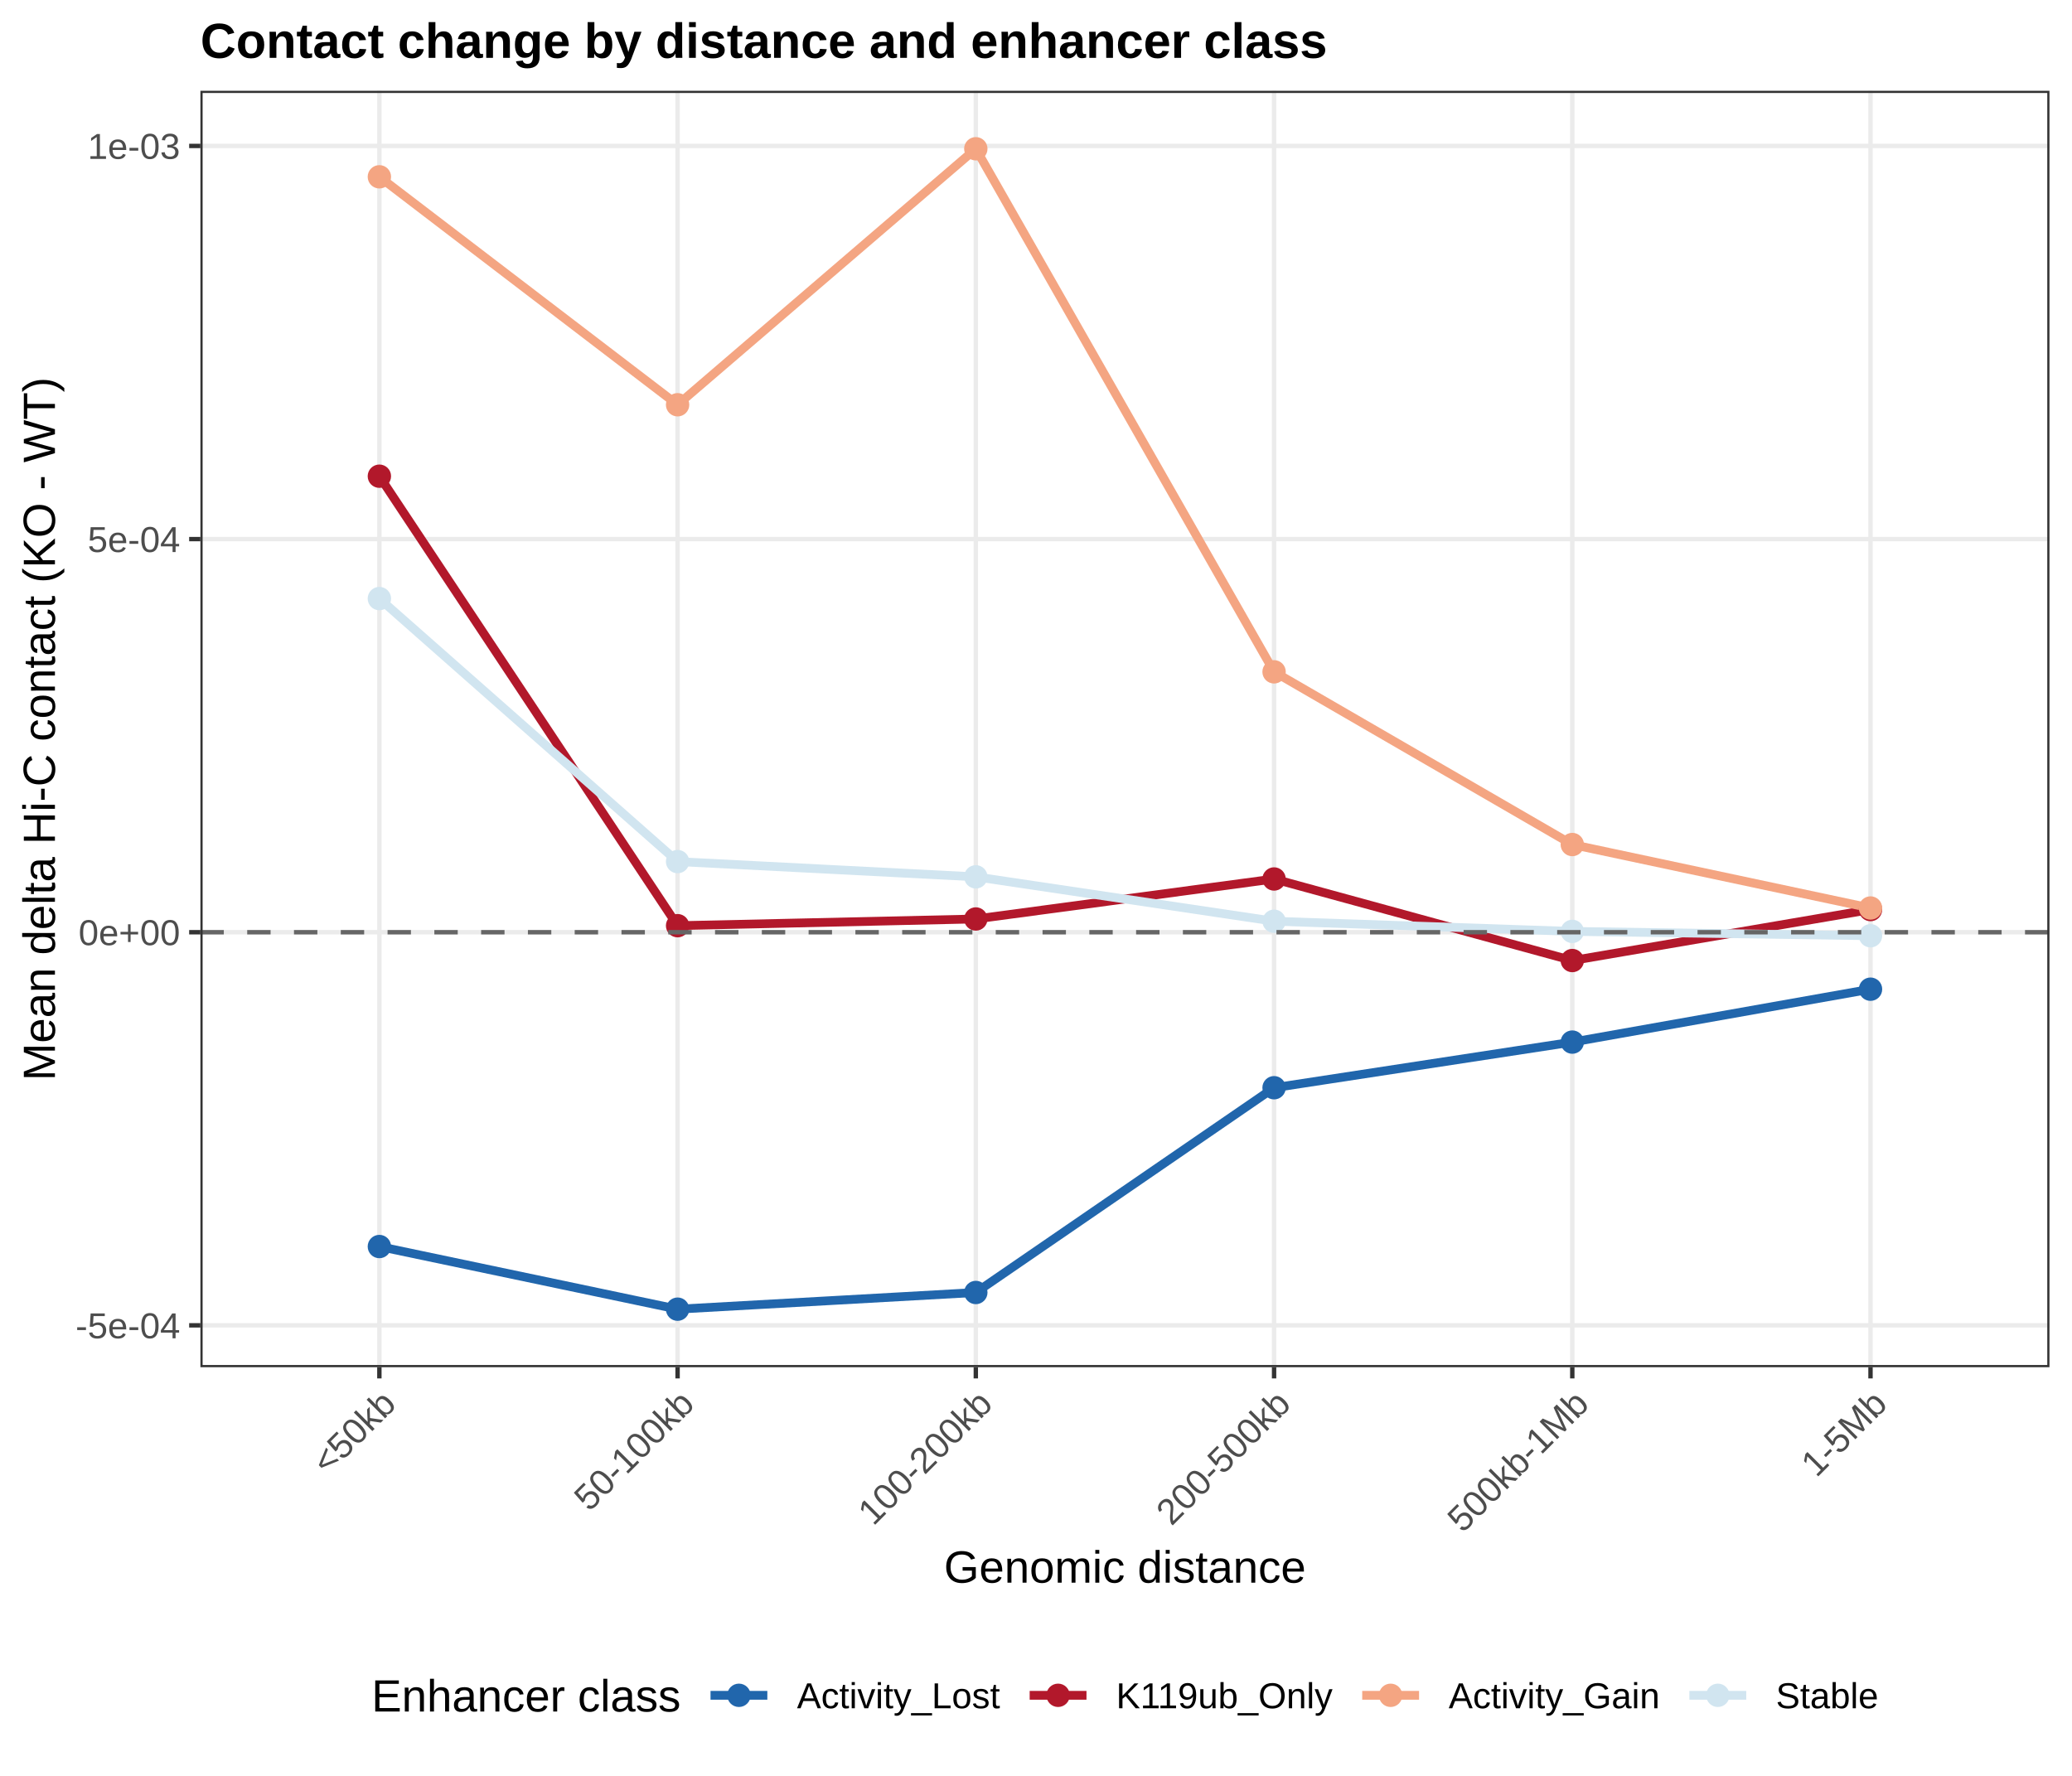
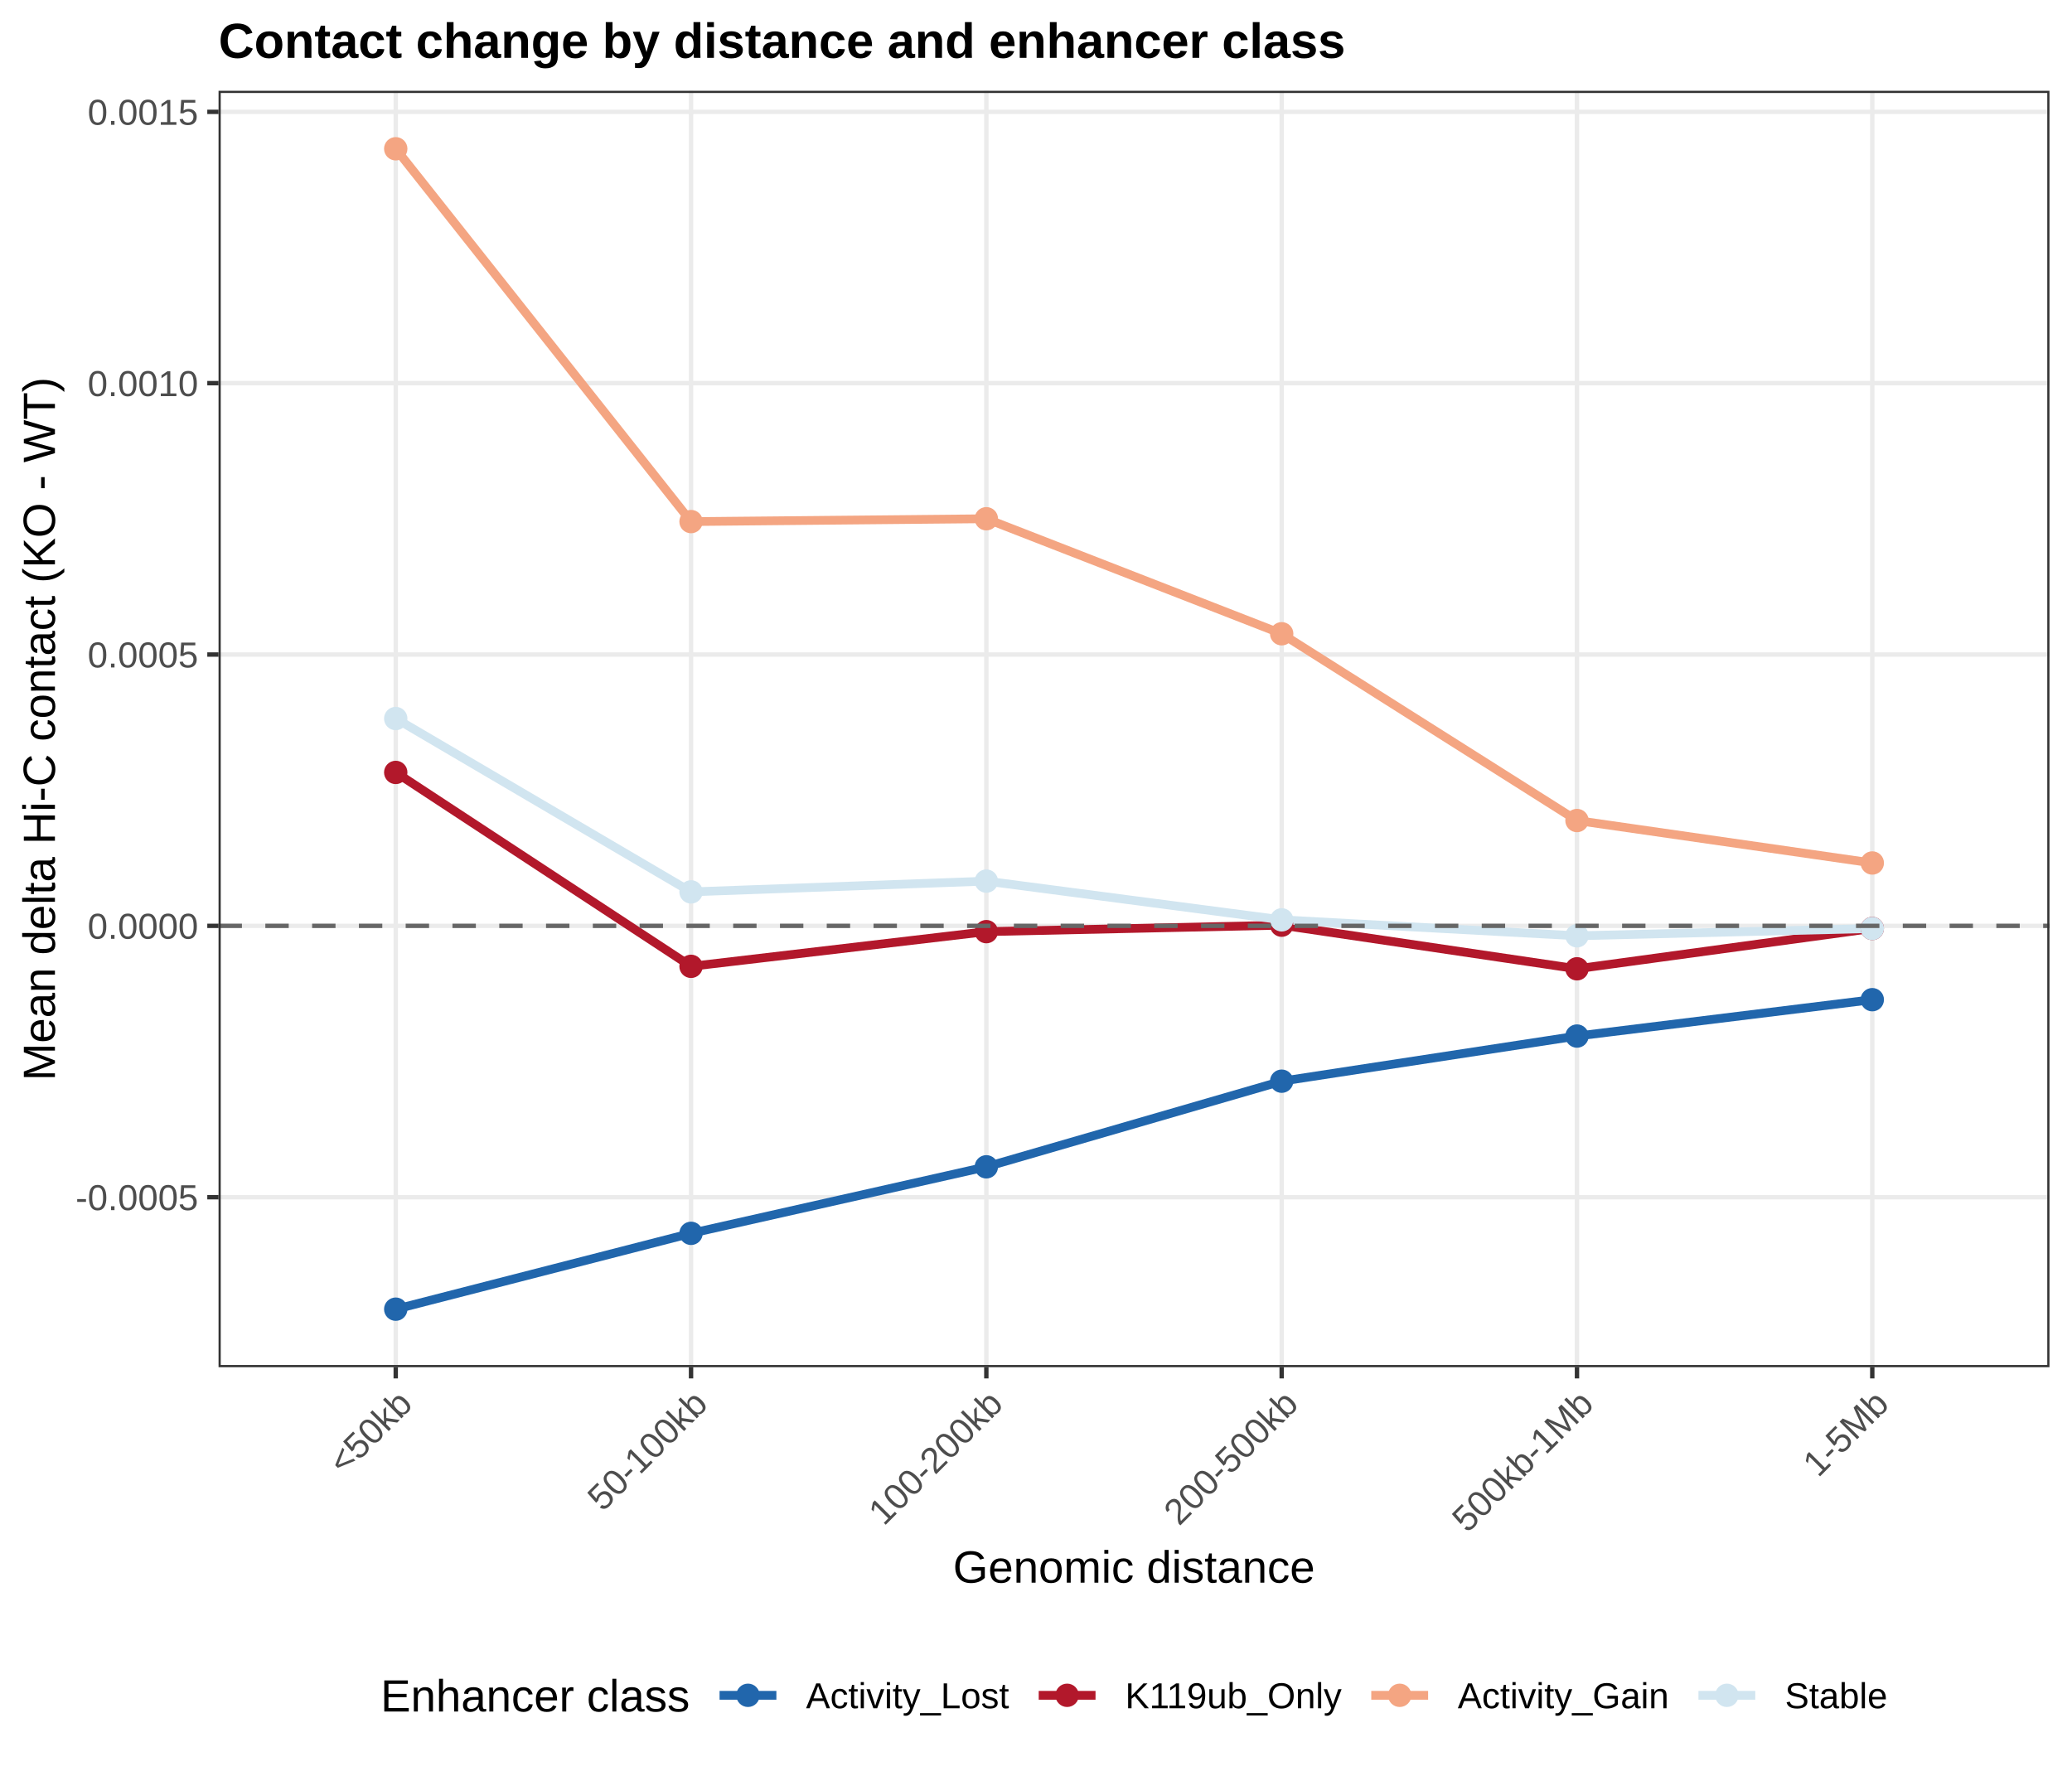
<svg xmlns="http://www.w3.org/2000/svg" width="504.00pt" height="432.00pt" viewBox="0 0 504.00 432.00">
  <g class="svglite">
    <defs>
      <style type="text/css">
    .svglite line, .svglite polyline, .svglite polygon, .svglite path, .svglite rect, .svglite circle {
      fill: none;
      stroke: #000000;
      stroke-linecap: round;
      stroke-linejoin: round;
      stroke-miterlimit: 10.00;
    }
    .svglite text {
      white-space: pre;
    }
    .svglite g.glyphgroup path {
      fill: inherit;
      stroke: none;
    }
  </style>
    </defs>
    <rect width="100%" height="100%" style="stroke: none; fill: #FFFFFF;" />
    <defs>
      <clipPath id="cpMC4wMHw1MDQuMDB8MC4wMHw0MzIuMDA=">
        <rect x="0.00" y="0.00" width="504.00" height="432.00" />
      </clipPath>
    </defs>
    <g clip-path="url(#cpMC4wMHw1MDQuMDB8MC4wMHw0MzIuMDA=)">
      <rect x="0.00" y="0" width="504.00" height="432.00" style="stroke-width: 1.07; stroke: #FFFFFF; fill: #FFFFFF;" />
    </g>
    <defs>
-       <clipPath id="cpNDguNzV8NDk4LjUyfDIyLjA4fDMzMi41OA==">
-         <rect x="48.75" y="22.08" width="449.77" height="310.50" />
+       <clipPath id="cpNTMuMTZ8NDk4LjUyfDIyLjA4fDMzMi41OA==">
+         <rect x="53.16" y="22.08" width="445.36" height="310.50" />
      </clipPath>
    </defs>
-     <g clip-path="url(#cpNDguNzV8NDk4LjUyfDIyLjA4fDMzMi41OA==)">
-       <rect x="48.75" y="22.08" width="449.77" height="310.50" style="stroke-width: 1.07; stroke: none; fill: #FFFFFF;" />
-       <polyline points="48.75,322.40 498.52,322.40 " style="stroke-width: 1.07; stroke: #EBEBEB; stroke-linecap: butt;" />
-       <polyline points="48.75,226.77 498.52,226.77 " style="stroke-width: 1.07; stroke: #EBEBEB; stroke-linecap: butt;" />
-       <polyline points="48.75,131.14 498.52,131.14 " style="stroke-width: 1.07; stroke: #EBEBEB; stroke-linecap: butt;" />
-       <polyline points="48.75,35.50 498.52,35.50 " style="stroke-width: 1.07; stroke: #EBEBEB; stroke-linecap: butt;" />
-       <polyline points="92.28,332.58 92.28,22.08 " style="stroke-width: 1.07; stroke: #EBEBEB; stroke-linecap: butt;" />
-       <polyline points="164.82,332.58 164.82,22.08 " style="stroke-width: 1.07; stroke: #EBEBEB; stroke-linecap: butt;" />
-       <polyline points="237.36,332.58 237.36,22.08 " style="stroke-width: 1.07; stroke: #EBEBEB; stroke-linecap: butt;" />
-       <polyline points="309.91,332.58 309.91,22.08 " style="stroke-width: 1.07; stroke: #EBEBEB; stroke-linecap: butt;" />
-       <polyline points="382.45,332.58 382.45,22.08 " style="stroke-width: 1.07; stroke: #EBEBEB; stroke-linecap: butt;" />
-       <polyline points="454.99,332.58 454.99,22.08 " style="stroke-width: 1.07; stroke: #EBEBEB; stroke-linecap: butt;" />
-       <polyline points="92.28,303.23 164.82,318.47 237.36,314.41 309.91,264.60 382.45,253.50 454.99,240.63 " style="stroke-width: 2.13; stroke: #2166AC; stroke-linecap: butt;" />
-       <polyline points="92.28,115.84 164.82,225.18 237.36,223.55 309.91,213.82 382.45,233.66 454.99,221.26 " style="stroke-width: 2.13; stroke: #B2182B; stroke-linecap: butt;" />
-       <polyline points="92.28,43.01 164.82,98.46 237.36,36.19 309.91,163.43 382.45,205.44 454.99,220.88 " style="stroke-width: 2.13; stroke: #F4A582; stroke-linecap: butt;" />
-       <polyline points="92.28,145.61 164.82,209.59 237.36,213.30 309.91,224.10 382.45,226.57 454.99,227.63 " style="stroke-width: 2.13; stroke: #D1E5F0; stroke-linecap: butt;" />
-       <circle cx="92.28" cy="303.23" r="2.49" style="stroke-width: 0.71; stroke: #2166AC; fill: #2166AC;" />
-       <circle cx="164.82" cy="318.47" r="2.49" style="stroke-width: 0.71; stroke: #2166AC; fill: #2166AC;" />
-       <circle cx="237.36" cy="314.41" r="2.49" style="stroke-width: 0.71; stroke: #2166AC; fill: #2166AC;" />
-       <circle cx="309.91" cy="264.60" r="2.49" style="stroke-width: 0.71; stroke: #2166AC; fill: #2166AC;" />
-       <circle cx="382.45" cy="253.50" r="2.49" style="stroke-width: 0.71; stroke: #2166AC; fill: #2166AC;" />
-       <circle cx="454.99" cy="240.63" r="2.49" style="stroke-width: 0.71; stroke: #2166AC; fill: #2166AC;" />
-       <circle cx="92.28" cy="115.84" r="2.49" style="stroke-width: 0.71; stroke: #B2182B; fill: #B2182B;" />
-       <circle cx="164.82" cy="225.18" r="2.49" style="stroke-width: 0.71; stroke: #B2182B; fill: #B2182B;" />
-       <circle cx="237.36" cy="223.55" r="2.49" style="stroke-width: 0.71; stroke: #B2182B; fill: #B2182B;" />
-       <circle cx="309.91" cy="213.82" r="2.49" style="stroke-width: 0.71; stroke: #B2182B; fill: #B2182B;" />
-       <circle cx="382.45" cy="233.66" r="2.49" style="stroke-width: 0.71; stroke: #B2182B; fill: #B2182B;" />
-       <circle cx="454.99" cy="221.26" r="2.49" style="stroke-width: 0.71; stroke: #B2182B; fill: #B2182B;" />
-       <circle cx="92.28" cy="43.01" r="2.49" style="stroke-width: 0.71; stroke: #F4A582; fill: #F4A582;" />
-       <circle cx="164.82" cy="98.46" r="2.49" style="stroke-width: 0.71; stroke: #F4A582; fill: #F4A582;" />
-       <circle cx="237.36" cy="36.19" r="2.49" style="stroke-width: 0.71; stroke: #F4A582; fill: #F4A582;" />
-       <circle cx="309.91" cy="163.43" r="2.49" style="stroke-width: 0.71; stroke: #F4A582; fill: #F4A582;" />
-       <circle cx="382.45" cy="205.44" r="2.49" style="stroke-width: 0.71; stroke: #F4A582; fill: #F4A582;" />
-       <circle cx="454.99" cy="220.88" r="2.49" style="stroke-width: 0.71; stroke: #F4A582; fill: #F4A582;" />
-       <circle cx="92.28" cy="145.61" r="2.49" style="stroke-width: 0.71; stroke: #D1E5F0; fill: #D1E5F0;" />
-       <circle cx="164.82" cy="209.59" r="2.49" style="stroke-width: 0.71; stroke: #D1E5F0; fill: #D1E5F0;" />
-       <circle cx="237.36" cy="213.30" r="2.49" style="stroke-width: 0.71; stroke: #D1E5F0; fill: #D1E5F0;" />
-       <circle cx="309.91" cy="224.10" r="2.49" style="stroke-width: 0.71; stroke: #D1E5F0; fill: #D1E5F0;" />
-       <circle cx="382.45" cy="226.57" r="2.49" style="stroke-width: 0.71; stroke: #D1E5F0; fill: #D1E5F0;" />
-       <circle cx="454.99" cy="227.63" r="2.49" style="stroke-width: 0.71; stroke: #D1E5F0; fill: #D1E5F0;" />
-       <line x1="48.75" y1="226.77" x2="498.52" y2="226.77" style="stroke-width: 1.07; stroke: #666666; stroke-dasharray: 5.69,5.69; stroke-linecap: butt;" />
-       <rect x="48.75" y="22.08" width="449.77" height="310.50" style="stroke-width: 1.07; stroke: #333333;" />
+     <g clip-path="url(#cpNTMuMTZ8NDk4LjUyfDIyLjA4fDMzMi41OA==)">
+       <rect x="53.16" y="22.08" width="445.36" height="310.50" style="stroke-width: 1.07; stroke: none; fill: #FFFFFF;" />
+       <polyline points="53.16,291.23 498.52,291.23 " style="stroke-width: 1.07; stroke: #EBEBEB; stroke-linecap: butt;" />
+       <polyline points="53.16,225.22 498.52,225.22 " style="stroke-width: 1.07; stroke: #EBEBEB; stroke-linecap: butt;" />
+       <polyline points="53.16,159.22 498.52,159.22 " style="stroke-width: 1.07; stroke: #EBEBEB; stroke-linecap: butt;" />
+       <polyline points="53.16,93.21 498.52,93.21 " style="stroke-width: 1.07; stroke: #EBEBEB; stroke-linecap: butt;" />
+       <polyline points="53.16,27.21 498.52,27.21 " style="stroke-width: 1.07; stroke: #EBEBEB; stroke-linecap: butt;" />
+       <polyline points="96.26,332.58 96.26,22.08 " style="stroke-width: 1.07; stroke: #EBEBEB; stroke-linecap: butt;" />
+       <polyline points="168.09,332.58 168.09,22.08 " style="stroke-width: 1.07; stroke: #EBEBEB; stroke-linecap: butt;" />
+       <polyline points="239.92,332.58 239.92,22.08 " style="stroke-width: 1.07; stroke: #EBEBEB; stroke-linecap: butt;" />
+       <polyline points="311.76,332.58 311.76,22.08 " style="stroke-width: 1.07; stroke: #EBEBEB; stroke-linecap: butt;" />
+       <polyline points="383.59,332.58 383.59,22.08 " style="stroke-width: 1.07; stroke: #EBEBEB; stroke-linecap: butt;" />
+       <polyline points="455.42,332.58 455.42,22.08 " style="stroke-width: 1.07; stroke: #EBEBEB; stroke-linecap: butt;" />
+       <polyline points="96.26,318.47 168.09,300.02 239.92,283.84 311.76,263.01 383.59,252.03 455.42,243.18 " style="stroke-width: 2.13; stroke: #2166AC; stroke-linecap: butt;" />
+       <polyline points="96.26,187.90 168.09,235.07 239.92,226.63 311.76,225.06 383.59,235.67 455.42,225.86 " style="stroke-width: 2.13; stroke: #B2182B; stroke-linecap: butt;" />
+       <polyline points="96.26,36.19 168.09,126.88 239.92,126.19 311.76,154.17 383.59,199.60 455.42,209.93 " style="stroke-width: 2.13; stroke: #F4A582; stroke-linecap: butt;" />
+       <polyline points="96.26,174.79 168.09,216.96 239.92,214.34 311.76,223.76 383.59,227.64 455.42,225.87 " style="stroke-width: 2.13; stroke: #D1E5F0; stroke-linecap: butt;" />
+       <circle cx="96.26" cy="318.47" r="2.49" style="stroke-width: 0.71; stroke: #2166AC; fill: #2166AC;" />
+       <circle cx="168.09" cy="300.02" r="2.49" style="stroke-width: 0.71; stroke: #2166AC; fill: #2166AC;" />
+       <circle cx="239.92" cy="283.84" r="2.49" style="stroke-width: 0.71; stroke: #2166AC; fill: #2166AC;" />
+       <circle cx="311.76" cy="263.01" r="2.49" style="stroke-width: 0.71; stroke: #2166AC; fill: #2166AC;" />
+       <circle cx="383.59" cy="252.03" r="2.49" style="stroke-width: 0.71; stroke: #2166AC; fill: #2166AC;" />
+       <circle cx="455.42" cy="243.18" r="2.49" style="stroke-width: 0.71; stroke: #2166AC; fill: #2166AC;" />
+       <circle cx="96.26" cy="187.90" r="2.49" style="stroke-width: 0.71; stroke: #B2182B; fill: #B2182B;" />
+       <circle cx="168.09" cy="235.07" r="2.49" style="stroke-width: 0.71; stroke: #B2182B; fill: #B2182B;" />
+       <circle cx="239.92" cy="226.63" r="2.49" style="stroke-width: 0.71; stroke: #B2182B; fill: #B2182B;" />
+       <circle cx="311.76" cy="225.06" r="2.49" style="stroke-width: 0.71; stroke: #B2182B; fill: #B2182B;" />
+       <circle cx="383.59" cy="235.67" r="2.49" style="stroke-width: 0.71; stroke: #B2182B; fill: #B2182B;" />
+       <circle cx="455.42" cy="225.86" r="2.49" style="stroke-width: 0.71; stroke: #B2182B; fill: #B2182B;" />
+       <circle cx="96.26" cy="36.19" r="2.49" style="stroke-width: 0.71; stroke: #F4A582; fill: #F4A582;" />
+       <circle cx="168.09" cy="126.88" r="2.49" style="stroke-width: 0.71; stroke: #F4A582; fill: #F4A582;" />
+       <circle cx="239.92" cy="126.19" r="2.49" style="stroke-width: 0.71; stroke: #F4A582; fill: #F4A582;" />
+       <circle cx="311.76" cy="154.17" r="2.49" style="stroke-width: 0.71; stroke: #F4A582; fill: #F4A582;" />
+       <circle cx="383.59" cy="199.60" r="2.49" style="stroke-width: 0.71; stroke: #F4A582; fill: #F4A582;" />
+       <circle cx="455.42" cy="209.93" r="2.49" style="stroke-width: 0.71; stroke: #F4A582; fill: #F4A582;" />
+       <circle cx="96.26" cy="174.79" r="2.49" style="stroke-width: 0.71; stroke: #D1E5F0; fill: #D1E5F0;" />
+       <circle cx="168.09" cy="216.96" r="2.49" style="stroke-width: 0.71; stroke: #D1E5F0; fill: #D1E5F0;" />
+       <circle cx="239.92" cy="214.34" r="2.49" style="stroke-width: 0.71; stroke: #D1E5F0; fill: #D1E5F0;" />
+       <circle cx="311.76" cy="223.76" r="2.49" style="stroke-width: 0.71; stroke: #D1E5F0; fill: #D1E5F0;" />
+       <circle cx="383.59" cy="227.64" r="2.49" style="stroke-width: 0.71; stroke: #D1E5F0; fill: #D1E5F0;" />
+       <circle cx="455.42" cy="225.87" r="2.49" style="stroke-width: 0.71; stroke: #D1E5F0; fill: #D1E5F0;" />
+       <line x1="53.16" y1="225.22" x2="498.52" y2="225.22" style="stroke-width: 1.07; stroke: #666666; stroke-dasharray: 5.69,5.69; stroke-linecap: butt;" />
+       <rect x="53.16" y="22.08" width="445.36" height="310.50" style="stroke-width: 1.07; stroke: #333333;" />
    </g>
    <g clip-path="url(#cpMC4wMHw1MDQuMDB8MC4wMHw0MzIuMDA=)">
-       <text x="43.82" y="325.55" text-anchor="end" style="font-size: 8.80px;fill: #4D4D4D; font-family: &quot;Arial&quot;;" textLength="25.41px" lengthAdjust="spacingAndGlyphs">-5e-04</text>
-       <text x="43.82" y="229.92" text-anchor="end" style="font-size: 8.80px;fill: #4D4D4D; font-family: &quot;Arial&quot;;" textLength="24.70px" lengthAdjust="spacingAndGlyphs">0e+00</text>
-       <text x="43.82" y="134.29" text-anchor="end" style="font-size: 8.80px;fill: #4D4D4D; font-family: &quot;Arial&quot;;" textLength="22.48px" lengthAdjust="spacingAndGlyphs">5e-04</text>
-       <text x="43.82" y="38.65" text-anchor="end" style="font-size: 8.80px;fill: #4D4D4D; font-family: &quot;Arial&quot;;" textLength="22.48px" lengthAdjust="spacingAndGlyphs">1e-03</text>
-       <polyline points="46.01,322.40 48.75,322.40 " style="stroke-width: 1.07; stroke: #333333; stroke-linecap: butt;" />
-       <polyline points="46.01,226.77 48.75,226.77 " style="stroke-width: 1.07; stroke: #333333; stroke-linecap: butt;" />
-       <polyline points="46.01,131.14 48.75,131.14 " style="stroke-width: 1.07; stroke: #333333; stroke-linecap: butt;" />
-       <polyline points="46.01,35.50 48.75,35.50 " style="stroke-width: 1.07; stroke: #333333; stroke-linecap: butt;" />
-       <polyline points="92.28,335.32 92.28,332.58 " style="stroke-width: 1.07; stroke: #333333; stroke-linecap: butt;" />
-       <polyline points="164.82,335.32 164.82,332.58 " style="stroke-width: 1.07; stroke: #333333; stroke-linecap: butt;" />
-       <polyline points="237.36,335.32 237.36,332.58 " style="stroke-width: 1.07; stroke: #333333; stroke-linecap: butt;" />
-       <polyline points="309.91,335.32 309.91,332.58 " style="stroke-width: 1.07; stroke: #333333; stroke-linecap: butt;" />
-       <polyline points="382.45,335.32 382.45,332.58 " style="stroke-width: 1.07; stroke: #333333; stroke-linecap: butt;" />
-       <polyline points="454.99,335.32 454.99,332.58 " style="stroke-width: 1.07; stroke: #333333; stroke-linecap: butt;" />
-       <text transform="translate(96.73,341.97) rotate(-45)" text-anchor="end" style="font-size: 8.80px;fill: #4D4D4D; font-family: &quot;Arial&quot;;" textLength="24.22px" lengthAdjust="spacingAndGlyphs">&lt;50kb</text>
-       <text transform="translate(169.28,341.97) rotate(-45)" text-anchor="end" style="font-size: 8.80px;fill: #4D4D4D; font-family: &quot;Arial&quot;;" textLength="36.67px" lengthAdjust="spacingAndGlyphs">50-100kb</text>
-       <text transform="translate(241.82,341.97) rotate(-45)" text-anchor="end" style="font-size: 8.80px;fill: #4D4D4D; font-family: &quot;Arial&quot;;" textLength="41.56px" lengthAdjust="spacingAndGlyphs">100-200kb</text>
-       <text transform="translate(314.36,341.97) rotate(-45)" text-anchor="end" style="font-size: 8.80px;fill: #4D4D4D; font-family: &quot;Arial&quot;;" textLength="41.56px" lengthAdjust="spacingAndGlyphs">200-500kb</text>
-       <text transform="translate(386.91,341.97) rotate(-45)" text-anchor="end" style="font-size: 8.80px;fill: #4D4D4D; font-family: &quot;Arial&quot;;" textLength="44.00px" lengthAdjust="spacingAndGlyphs">500kb-1Mb</text>
-       <text transform="translate(459.45,341.97) rotate(-45)" text-anchor="end" style="font-size: 8.80px;fill: #4D4D4D; font-family: &quot;Arial&quot;;" textLength="24.92px" lengthAdjust="spacingAndGlyphs">1-5Mb</text>
-       <text x="273.64" y="385.00" text-anchor="middle" style="font-size: 11.00px; font-family: &quot;Arial&quot;;" textLength="88.09px" lengthAdjust="spacingAndGlyphs">Genomic distance</text>
+       <text x="48.23" y="294.38" text-anchor="end" style="font-size: 8.80px;fill: #4D4D4D; font-family: &quot;Arial&quot;;" textLength="29.81px" lengthAdjust="spacingAndGlyphs">-0.0005</text>
+       <text x="48.23" y="228.37" text-anchor="end" style="font-size: 8.80px;fill: #4D4D4D; font-family: &quot;Arial&quot;;" textLength="26.89px" lengthAdjust="spacingAndGlyphs">0.0000</text>
+       <text x="48.23" y="162.37" text-anchor="end" style="font-size: 8.80px;fill: #4D4D4D; font-family: &quot;Arial&quot;;" textLength="26.89px" lengthAdjust="spacingAndGlyphs">0.0005</text>
+       <text x="48.23" y="96.36" text-anchor="end" style="font-size: 8.80px;fill: #4D4D4D; font-family: &quot;Arial&quot;;" textLength="26.89px" lengthAdjust="spacingAndGlyphs">0.0010</text>
+       <text x="48.23" y="30.36" text-anchor="end" style="font-size: 8.80px;fill: #4D4D4D; font-family: &quot;Arial&quot;;" textLength="26.89px" lengthAdjust="spacingAndGlyphs">0.0015</text>
+       <polyline points="50.42,291.23 53.16,291.23 " style="stroke-width: 1.07; stroke: #333333; stroke-linecap: butt;" />
+       <polyline points="50.42,225.22 53.16,225.22 " style="stroke-width: 1.07; stroke: #333333; stroke-linecap: butt;" />
+       <polyline points="50.42,159.22 53.16,159.22 " style="stroke-width: 1.07; stroke: #333333; stroke-linecap: butt;" />
+       <polyline points="50.42,93.21 53.16,93.21 " style="stroke-width: 1.07; stroke: #333333; stroke-linecap: butt;" />
+       <polyline points="50.42,27.21 53.16,27.21 " style="stroke-width: 1.07; stroke: #333333; stroke-linecap: butt;" />
+       <polyline points="96.26,335.32 96.26,332.58 " style="stroke-width: 1.07; stroke: #333333; stroke-linecap: butt;" />
+       <polyline points="168.09,335.32 168.09,332.58 " style="stroke-width: 1.07; stroke: #333333; stroke-linecap: butt;" />
+       <polyline points="239.92,335.32 239.92,332.58 " style="stroke-width: 1.07; stroke: #333333; stroke-linecap: butt;" />
+       <polyline points="311.76,335.32 311.76,332.58 " style="stroke-width: 1.07; stroke: #333333; stroke-linecap: butt;" />
+       <polyline points="383.59,335.32 383.59,332.58 " style="stroke-width: 1.07; stroke: #333333; stroke-linecap: butt;" />
+       <polyline points="455.42,335.32 455.42,332.58 " style="stroke-width: 1.07; stroke: #333333; stroke-linecap: butt;" />
+       <text transform="translate(100.71,341.97) rotate(-45)" text-anchor="end" style="font-size: 8.80px;fill: #4D4D4D; font-family: &quot;Arial&quot;;" textLength="24.22px" lengthAdjust="spacingAndGlyphs">&lt;50kb</text>
+       <text transform="translate(172.55,341.97) rotate(-45)" text-anchor="end" style="font-size: 8.80px;fill: #4D4D4D; font-family: &quot;Arial&quot;;" textLength="36.67px" lengthAdjust="spacingAndGlyphs">50-100kb</text>
+       <text transform="translate(244.38,341.97) rotate(-45)" text-anchor="end" style="font-size: 8.80px;fill: #4D4D4D; font-family: &quot;Arial&quot;;" textLength="41.56px" lengthAdjust="spacingAndGlyphs">100-200kb</text>
+       <text transform="translate(316.21,341.97) rotate(-45)" text-anchor="end" style="font-size: 8.80px;fill: #4D4D4D; font-family: &quot;Arial&quot;;" textLength="41.56px" lengthAdjust="spacingAndGlyphs">200-500kb</text>
+       <text transform="translate(388.04,341.97) rotate(-45)" text-anchor="end" style="font-size: 8.80px;fill: #4D4D4D; font-family: &quot;Arial&quot;;" textLength="44.00px" lengthAdjust="spacingAndGlyphs">500kb-1Mb</text>
+       <text transform="translate(459.88,341.97) rotate(-45)" text-anchor="end" style="font-size: 8.80px;fill: #4D4D4D; font-family: &quot;Arial&quot;;" textLength="24.92px" lengthAdjust="spacingAndGlyphs">1-5Mb</text>
+       <text x="275.84" y="385.00" text-anchor="middle" style="font-size: 11.00px; font-family: &quot;Arial&quot;;" textLength="88.09px" lengthAdjust="spacingAndGlyphs">Genomic distance</text>
      <text transform="translate(13.36,177.33) rotate(-90)" text-anchor="middle" style="font-size: 11.00px; font-family: &quot;Arial&quot;;" textLength="171.22px" lengthAdjust="spacingAndGlyphs">Mean delta Hi-C contact (KO - WT)</text>
-       <rect x="84.89" y="398.28" width="377.49" height="28.24" style="stroke-width: 1.07; stroke: none; fill: #FFFFFF;" />
-       <text x="90.37" y="416.34" style="font-size: 11.00px; font-family: &quot;Arial&quot;;" textLength="75.25px" lengthAdjust="spacingAndGlyphs">Enhancer class</text>
-       <rect x="171.10" y="403.76" width="17.28" height="17.28" style="stroke-width: 1.07; stroke: none; fill: #FFFFFF;" />
-       <line x1="172.83" y1="412.40" x2="186.65" y2="412.40" style="stroke-width: 2.13; stroke: #2166AC; stroke-linecap: butt;" />
-       <circle cx="179.74" cy="412.40" r="2.49" style="stroke-width: 0.71; stroke: #2166AC; fill: #2166AC;" />
-       <rect x="248.73" y="403.76" width="17.28" height="17.28" style="stroke-width: 1.07; stroke: none; fill: #FFFFFF;" />
-       <line x1="250.46" y1="412.40" x2="264.28" y2="412.40" style="stroke-width: 2.13; stroke: #B2182B; stroke-linecap: butt;" />
-       <circle cx="257.37" cy="412.40" r="2.49" style="stroke-width: 0.71; stroke: #B2182B; fill: #B2182B;" />
-       <rect x="329.62" y="403.76" width="17.28" height="17.28" style="stroke-width: 1.07; stroke: none; fill: #FFFFFF;" />
-       <line x1="331.35" y1="412.40" x2="345.18" y2="412.40" style="stroke-width: 2.13; stroke: #F4A582; stroke-linecap: butt;" />
-       <circle cx="338.26" cy="412.40" r="2.49" style="stroke-width: 0.71; stroke: #F4A582; fill: #F4A582;" />
-       <rect x="409.21" y="403.76" width="17.28" height="17.28" style="stroke-width: 1.07; stroke: none; fill: #FFFFFF;" />
-       <line x1="410.93" y1="412.40" x2="424.76" y2="412.40" style="stroke-width: 2.13; stroke: #D1E5F0; stroke-linecap: butt;" />
-       <circle cx="417.85" cy="412.40" r="2.49" style="stroke-width: 0.71; stroke: #D1E5F0; fill: #D1E5F0;" />
-       <text x="193.86" y="415.55" style="font-size: 8.80px; font-family: &quot;Arial&quot;;" textLength="49.39px" lengthAdjust="spacingAndGlyphs">Activity_Lost</text>
-       <text x="271.49" y="415.55" style="font-size: 8.80px; font-family: &quot;Arial&quot;;" textLength="52.66px" lengthAdjust="spacingAndGlyphs">K119ub_Only</text>
-       <text x="352.38" y="415.55" style="font-size: 8.80px; font-family: &quot;Arial&quot;;" textLength="51.34px" lengthAdjust="spacingAndGlyphs">Activity_Gain</text>
-       <text x="431.97" y="415.55" style="font-size: 8.80px; font-family: &quot;Arial&quot;;" textLength="24.94px" lengthAdjust="spacingAndGlyphs">Stable</text>
-       <text x="48.75" y="14.08" style="font-size: 12.00px; font-weight: bold; font-family: &quot;Arial&quot;;" textLength="274.00px" lengthAdjust="spacingAndGlyphs">Contact change by distance and enhancer class</text>
+       <rect x="87.09" y="398.28" width="377.49" height="28.24" style="stroke-width: 1.07; stroke: none; fill: #FFFFFF;" />
+       <text x="92.57" y="416.34" style="font-size: 11.00px; font-family: &quot;Arial&quot;;" textLength="75.25px" lengthAdjust="spacingAndGlyphs">Enhancer class</text>
+       <rect x="173.30" y="403.76" width="17.28" height="17.28" style="stroke-width: 1.07; stroke: none; fill: #FFFFFF;" />
+       <line x1="175.03" y1="412.40" x2="188.85" y2="412.40" style="stroke-width: 2.13; stroke: #2166AC; stroke-linecap: butt;" />
+       <circle cx="181.94" cy="412.40" r="2.49" style="stroke-width: 0.71; stroke: #2166AC; fill: #2166AC;" />
+       <rect x="250.93" y="403.76" width="17.28" height="17.28" style="stroke-width: 1.07; stroke: none; fill: #FFFFFF;" />
+       <line x1="252.66" y1="412.40" x2="266.48" y2="412.40" style="stroke-width: 2.13; stroke: #B2182B; stroke-linecap: butt;" />
+       <circle cx="259.57" cy="412.40" r="2.49" style="stroke-width: 0.71; stroke: #B2182B; fill: #B2182B;" />
+       <rect x="331.83" y="403.76" width="17.28" height="17.28" style="stroke-width: 1.07; stroke: none; fill: #FFFFFF;" />
+       <line x1="333.55" y1="412.40" x2="347.38" y2="412.40" style="stroke-width: 2.13; stroke: #F4A582; stroke-linecap: butt;" />
+       <circle cx="340.47" cy="412.40" r="2.49" style="stroke-width: 0.71; stroke: #F4A582; fill: #F4A582;" />
+       <rect x="411.41" y="403.76" width="17.28" height="17.28" style="stroke-width: 1.07; stroke: none; fill: #FFFFFF;" />
+       <line x1="413.14" y1="412.40" x2="426.96" y2="412.40" style="stroke-width: 2.13; stroke: #D1E5F0; stroke-linecap: butt;" />
+       <circle cx="420.05" cy="412.40" r="2.49" style="stroke-width: 0.71; stroke: #D1E5F0; fill: #D1E5F0;" />
+       <text x="196.06" y="415.55" style="font-size: 8.80px; font-family: &quot;Arial&quot;;" textLength="49.39px" lengthAdjust="spacingAndGlyphs">Activity_Lost</text>
+       <text x="273.69" y="415.55" style="font-size: 8.80px; font-family: &quot;Arial&quot;;" textLength="52.66px" lengthAdjust="spacingAndGlyphs">K119ub_Only</text>
+       <text x="354.59" y="415.55" style="font-size: 8.80px; font-family: &quot;Arial&quot;;" textLength="51.34px" lengthAdjust="spacingAndGlyphs">Activity_Gain</text>
+       <text x="434.17" y="415.55" style="font-size: 8.80px; font-family: &quot;Arial&quot;;" textLength="24.94px" lengthAdjust="spacingAndGlyphs">Stable</text>
+       <text x="53.16" y="14.08" style="font-size: 12.00px; font-weight: bold; font-family: &quot;Arial&quot;;" textLength="274.00px" lengthAdjust="spacingAndGlyphs">Contact change by distance and enhancer class</text>
    </g>
  </g>
</svg>
